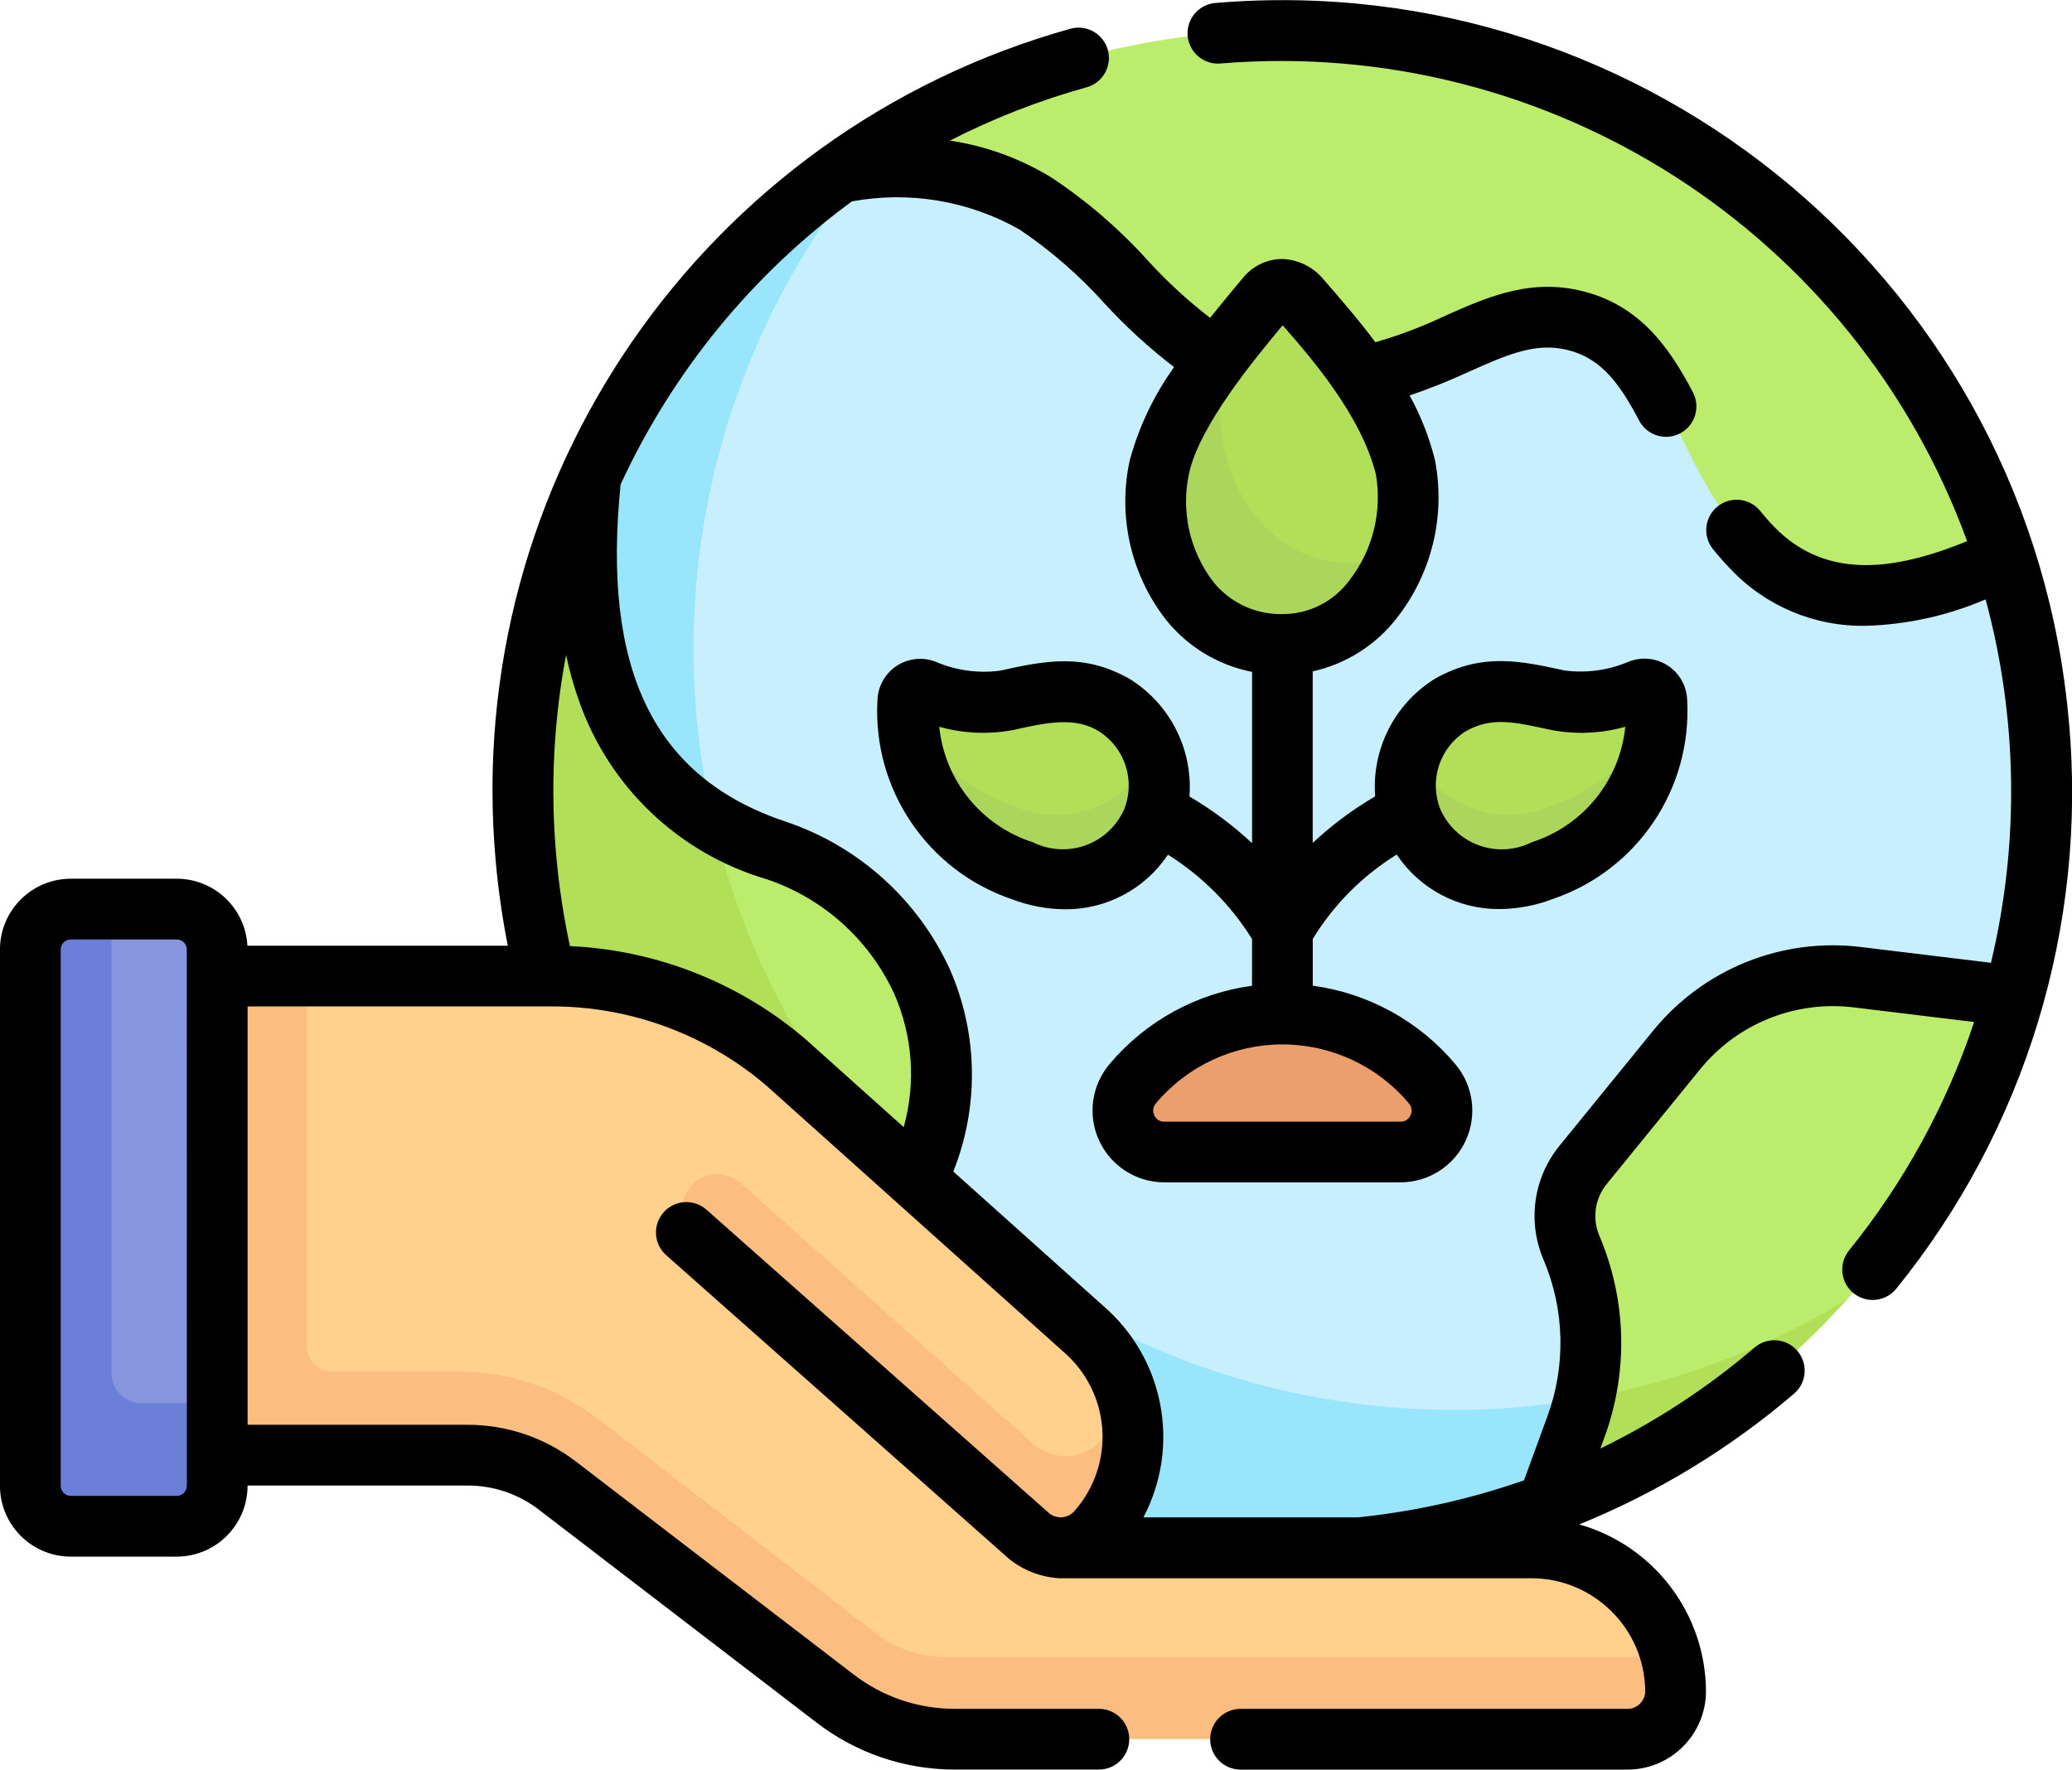
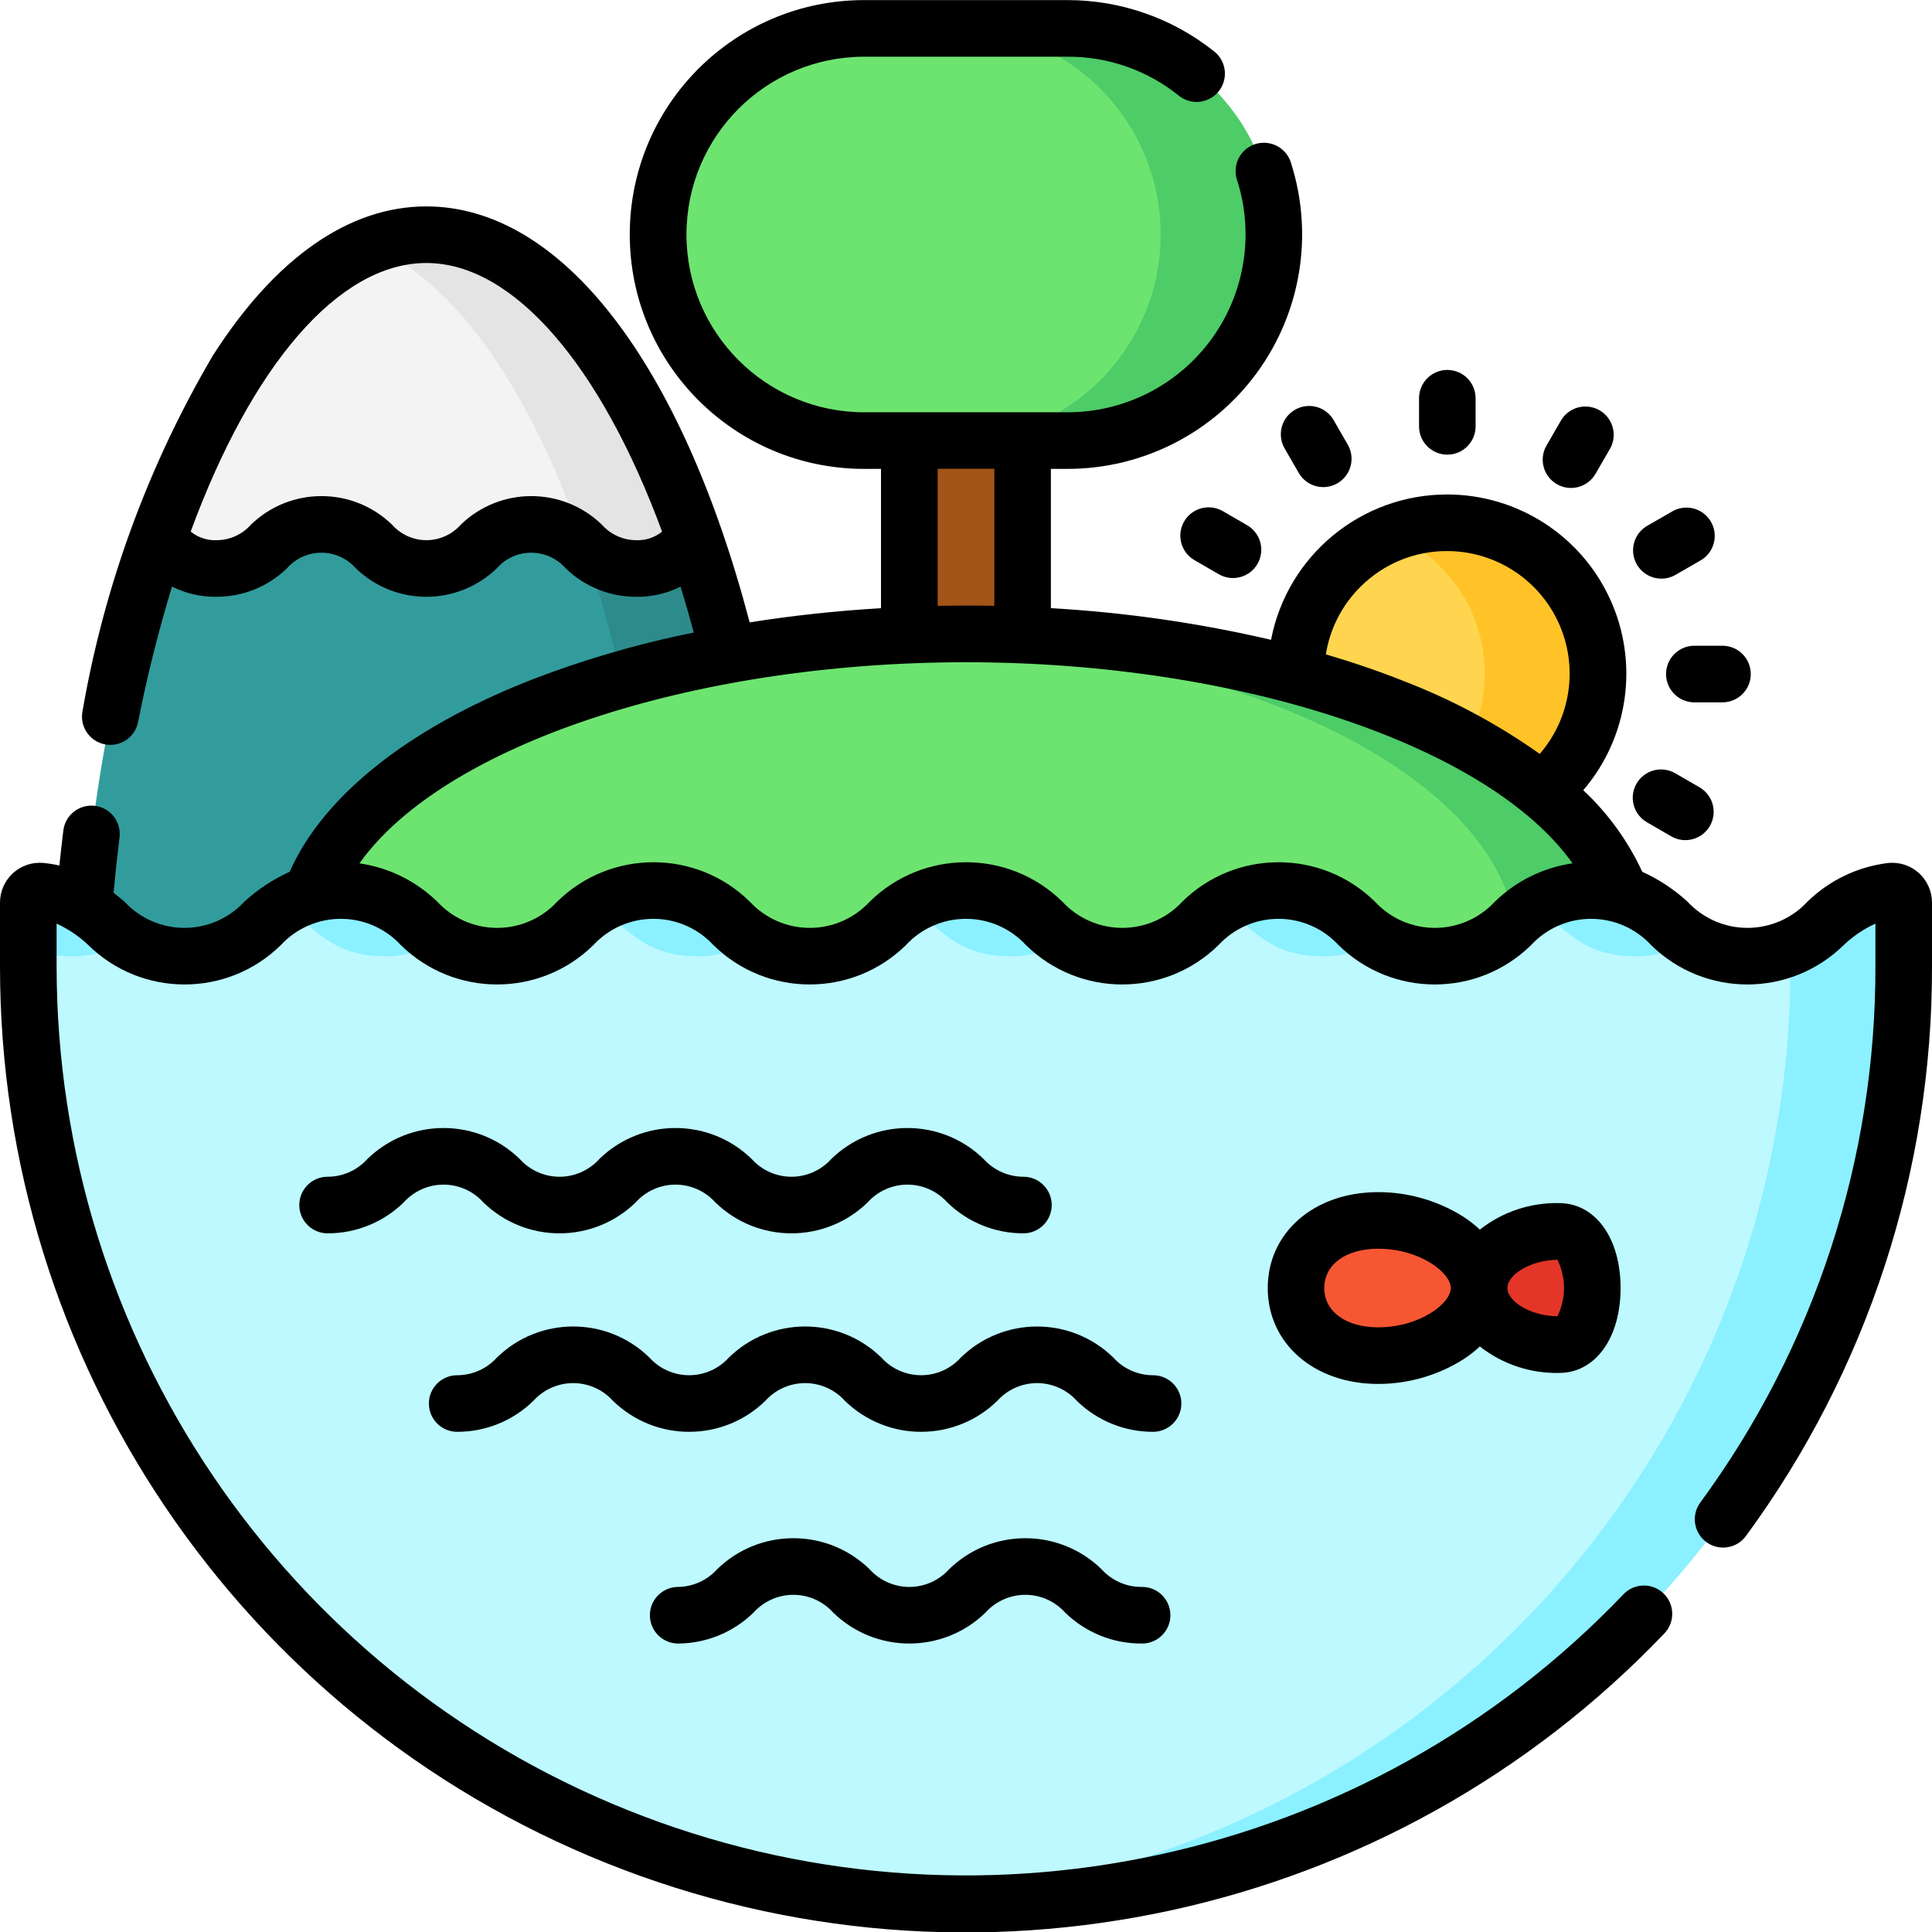
- <svg xmlns="http://www.w3.org/2000/svg" width="100.685" height="86" viewBox="0 0 100.685 86">
-   <g id="Grupo_95543" data-name="Grupo 95543" transform="translate(-205.658 -213)">
-     <g id="Grupo_94634" data-name="Grupo 94634">
-       <path id="Trazado_151430" data-name="Trazado 151430" d="M233.982,260.336a37.377,37.377,0,0,1-.962-5.767c-1.776-20.34,11.3-37.651,31.6-39.43a36.561,36.561,0,0,1,37.661,23.516,9.61,9.61,0,0,0,.811,1.45,37.238,37.238,0,0,1,.408,21.331,22.684,22.684,0,0,0-2.59,3.822c-5.12,12.277-17.37,20.055-31.517,21.3L256,289.8l-21.174-26.781Z" fill="#c8effe" />
-       <path id="Trazado_151431" data-name="Trazado 151431" d="M280.9,286.078a36.868,36.868,0,0,1-9.721,2.2L256,289.8,235.379,262.62l-.845-2.686a37.144,37.144,0,0,1-.96-5.766c-.505-5.784-1.812-10.857.134-15.936.281-.734.71-2.184.71-2.184a37.135,37.135,0,0,1,12.1-14.684l1.235-.278-.173.212a36.977,36.977,0,0,0,31.891,60.091,37.523,37.523,0,0,0,4.633-.7Z" fill="#99e6fc" />
-       <path id="Trazado_151432" data-name="Trazado 151432" d="M303.093,240.106l-.11.057c-3.279,1.474-8.411,3.381-12.2-.565-4.073-4.245-4-10.188-8.967-11.089-3.822-.691-6.575,3.008-12.332,3.01-6.814,0-8.479-5.49-13.492-8.613a13.634,13.634,0,0,0-9.322-1.559l-.177.032a36.88,36.88,0,0,1,56.6,18.727Z" fill="#bbec6c" />
-       <path id="Trazado_151433" data-name="Trazado 151433" d="M250.256,270.268l-3.733,8.533L234.37,263.234s-1.634-6.476-1.8-8.452c-.579-6.62,2.023-10.248,2.023-10.248a12.413,12.413,0,0,0,8.78,9.794,11.462,11.462,0,0,1,6.888,15.94Z" fill="#bbec6c" />
-       <g id="Grupo_94626" data-name="Grupo 94626">
-         <path id="Trazado_151434" data-name="Trazado 151434" d="M303.5,261.436a37.028,37.028,0,0,1-8.107,14.741s-1.476,1.2-2.212,1.9a29.489,29.489,0,0,1-11.109,6.837l.519-2.73a3.14,3.14,0,0,0,.054-1.21,11.844,11.844,0,0,0-.63-7.341,3.942,3.942,0,0,1,.571-4.02l4.524-5.562a9.839,9.839,0,0,1,8.816-3.558Z" fill="#bbec6c" />
-       </g>
-       <path id="Trazado_151435" data-name="Trazado 151435" d="M250.094,270.636l-3.571,8.165-13.506-15.678-.845-2.687a37.2,37.2,0,0,1,2.246-24.388l-.057.385c-.585,5.591-.26,12.747,5.949,16.5a36.824,36.824,0,0,0,9.784,17.7Z" fill="#b1e058" />
-       <g id="Grupo_94627" data-name="Grupo 94627">
-         <path id="Trazado_151436" data-name="Trazado 151436" d="M295.392,276.176a36.822,36.822,0,0,1-14.488,9.9h0l1.335-3.738a11.732,11.732,0,0,0,.409-1.369,36.581,36.581,0,0,0,12.746-4.8Z" fill="#b1e058" />
-       </g>
-       <g id="Grupo_94630" data-name="Grupo 94630">
-         <g id="Grupo_94629" data-name="Grupo 94629">
-           <path id="Trazado_151437" data-name="Trazado 151437" d="M243.486,264.535l14.342,12.938a6.979,6.979,0,0,1,2.41,5.037s-.021.15-.021.216a6.649,6.649,0,0,1-2.078,4.352s-.821,1.117-1.513,1.084l22.909.013a7.039,7.039,0,0,1,6.847,5.364s.081,1.08.081,1.648c0,1.29-1.673,1.586-2.97,1.586l-31.538-.06a9.412,9.412,0,0,1-5.78-1.981l-13.611-10.586c-1.234-.953-2.752-1.47-7.463-1.47l-9.974.273.192-21.94,5.26-.764h11.455a17.417,17.417,0,0,1,11.452,4.29Z" fill="#ffd18d" />
-           <g id="Grupo_94628" data-name="Grupo 94628">
-             <path id="Trazado_151438" data-name="Trazado 151438" d="M239.044,270.912a1.712,1.712,0,0,0,.331,2.154l15.569,13.883a2.353,2.353,0,0,0,3.312-.226,6.971,6.971,0,0,0,1.731-4.855,6.969,6.969,0,0,1-.794,1.1,2.352,2.352,0,0,1-3.312.225l-14.228-12.687a1.712,1.712,0,0,0-2.609.4Z" fill="#fbbd80" />
-           </g>
-           <path id="Trazado_151439" data-name="Trazado 151439" d="M220.58,278.443a1.22,1.22,0,0,0,1.22,1.22h6.172a11.1,11.1,0,0,1,6.748,2.3l13.506,10.423a5.466,5.466,0,0,0,3.348,1.151h34.809a6.93,6.93,0,0,1,.2,1.648,2.326,2.326,0,0,1-.686,1.652,2.354,2.354,0,0,1-1.662.685H251.574a9.407,9.407,0,0,1-5.781-1.981l-13.508-10.424a7.052,7.052,0,0,0-4.313-1.472H215.966l-.118-23.4h4.731v18.2Z" fill="#fbbd80" />
-         </g>
-       </g>
-       <g id="Grupo_94631" data-name="Grupo 94631">
-         <path id="Trazado_151440" data-name="Trazado 151440" d="M207.874,259.957l.187,23.82a2.44,2.44,0,0,0,2.44,2.441l2.965.335a2.441,2.441,0,0,0,2.44-2.44l.308-2.912V259.622a2.44,2.44,0,0,0-2.44-2.441h-2.7l-.76.335A2.44,2.44,0,0,0,207.874,259.957Z" fill="#8795de" />
-         <path id="Trazado_151441" data-name="Trazado 151441" d="M211.074,257.181h-1.5a2.442,2.442,0,0,0-2.44,2.441v25.114a2.442,2.442,0,0,0,2.44,2.441h4.2a2.44,2.44,0,0,0,2.44-2.441V281.2h-3.674a1.465,1.465,0,0,1-1.464-1.464V257.181Z" fill="#6c7fd8" />
-       </g>
-       <g id="Grupo_94632" data-name="Grupo 94632">
-         <path id="Trazado_151442" data-name="Trazado 151442" d="M261.277,252.906a9.12,9.12,0,0,0,.4-3.393,4.361,4.361,0,0,0-1.863-2.243c-1.892-1.011-2.812-.728-5.261-.229a7.358,7.358,0,0,1-3.958-.5.6.6,0,0,0-.821.544c-.005.216,0,.466.012.742,0,0,.239.874.345,1.387.428,2.08,1.605,3.9,5.238,5.27,2.826,1.066,4.807.722,5.9-1.575Z" fill="#b1e058" />
-         <path id="Trazado_151443" data-name="Trazado 151443" d="M249.79,247.824a8.106,8.106,0,0,0,5.536,7.486,4.721,4.721,0,0,0,6.307-2.352,4.313,4.313,0,0,0,.048-3.445.23.23,0,0,1-.022.048,5.125,5.125,0,0,1-6.849,2.557,8.872,8.872,0,0,1-5.02-4.294Z" fill="#aad65c" />
-       </g>
-       <path id="Trazado_151444" data-name="Trazado 151444" d="M273.948,235.689c-.846-3.512-3.812-6.63-5.2-8.263a1,1,0,0,0-1.532.007c-.337.406-.779.928-1.264,1.527,0,0-2.856,4.514-3.338,6.729-.854,3.915.8,8.132,5.36,8.115a4.807,4.807,0,0,0,3.809-1.533,27.692,27.692,0,0,0,1.78-2.253,7.673,7.673,0,0,0,.387-4.329Z" fill="#b1e058" />
-       <path id="Trazado_151445" data-name="Trazado 151445" d="M273.56,240.017c-.866,2.3-2.751,4.3-5.589,4.3-4.56.018-6.829-4.715-5.974-8.629.486-2.236,2.465-4.9,3.992-6.78a9.733,9.733,0,0,0-.86,2.271c-.911,4.174,1.508,9.222,6.373,9.2a5.807,5.807,0,0,0,2.058-.366Z" fill="#aad65c" />
-       <g id="Grupo_94633" data-name="Grupo 94633">
-         <path id="Trazado_151446" data-name="Trazado 151446" d="M274.67,252.906a9.12,9.12,0,0,1-.4-3.393,4.361,4.361,0,0,1,1.863-2.243c1.892-1.011,2.812-.728,5.261-.229a7.358,7.358,0,0,0,3.958-.5.6.6,0,0,1,.821.544c.005.216,0,.466-.012.742,0,0-.239.874-.345,1.387-.428,2.08-1.605,3.9-5.238,5.27-2.827,1.066-4.807.722-5.9-1.575Z" fill="#b1e058" />
-         <path id="Trazado_151447" data-name="Trazado 151447" d="M286.157,247.824a8.106,8.106,0,0,1-5.536,7.486,4.721,4.721,0,0,1-6.307-2.352,4.313,4.313,0,0,1-.048-3.445.23.23,0,0,0,.022.048,5.125,5.125,0,0,0,6.849,2.557,8.872,8.872,0,0,0,5.02-4.294Z" fill="#aad65c" />
-       </g>
-       <path id="Trazado_151448" data-name="Trazado 151448" d="M262.227,268.985a2.015,2.015,0,0,1-1.526-3.32,9.5,9.5,0,0,1,14.546,0,2.016,2.016,0,0,1-1.528,3.32Z" fill="#ea9f6c" />
+ <svg xmlns="http://www.w3.org/2000/svg" width="86" height="86" viewBox="0 0 86 86">
+   <g id="Grupo_95544" data-name="Grupo 95544" transform="translate(-213 -213)">
+     <circle id="Elipse_5050" data-name="Elipse 5050" cx="6.719" cy="6.719" r="6.719" transform="translate(270.692 236.27)" fill="#ffd54f" />
+     <path id="Trazado_151399" data-name="Trazado 151399" d="M277.42,236.27a6.7,6.7,0,0,0-2.52.487,6.719,6.719,0,0,1-.017,12.457,6.719,6.719,0,1,0,2.537-12.944Z" fill="#ffc328" />
+     <path id="Trazado_151400" data-name="Trazado 151400" d="M253.481,232.608h5.039v10.381h-5.039Z" fill="#a35418" />
+     <path id="Trazado_151401" data-name="Trazado 151401" d="M247.483,259.743c-.052-19.36-6.972-36.3-15.5-36.3s-15.451,16.936-15.5,36.3Z" fill="#329c9d" />
+     <path id="Trazado_151402" data-name="Trazado 151402" d="M231.98,223.447a6.763,6.763,0,0,0-2.519.5c7.333,2.933,12.936,18.382,12.982,35.794h5.04c-.052-19.36-6.972-36.3-15.5-36.3Z" fill="#2d8b8c" />
+     <path id="Trazado_151403" data-name="Trazado 151403" d="M243.958,237.075a3.706,3.706,0,0,1-2.636,1.23c-2.336,0-2.336-1.962-4.671-1.962s-2.335,1.962-4.671,1.962-2.335-1.962-4.67-1.962-2.334,1.962-4.67,1.962A3.706,3.706,0,0,1,220,237.074c2.844-8.209,7.153-13.626,11.978-13.626S241.116,228.866,243.958,237.075Z" fill="#f3f3f3" />
+     <path id="Trazado_151404" data-name="Trazado 151404" d="M231.98,223.447a6.745,6.745,0,0,0-2.519.5c3.841,1.536,7.207,6.507,9.548,13.393a3.223,3.223,0,0,0,2.313.962,3.706,3.706,0,0,0,2.636-1.23C241.116,228.866,236.8,223.447,231.98,223.447Z" fill="#e4e4e4" />
+     <path id="Trazado_151405" data-name="Trazado 151405" d="M260.529,232.608h-9.058a9.174,9.174,0,0,1,0-18.348h9.058a9.174,9.174,0,1,1,0,18.348Z" fill="#6de470" />
+     <path id="Trazado_151406" data-name="Trazado 151406" d="M260.529,214.26H255.49a9.174,9.174,0,0,1,0,18.348h5.039a9.174,9.174,0,1,0,0-18.348Z" fill="#4dcc68" />
+     <ellipse id="Elipse_5051" data-name="Elipse 5051" cx="29.563" cy="13.941" rx="29.563" ry="13.941" transform="translate(226.438 241.219)" fill="#6de470" />
+     <path id="Trazado_151407" data-name="Trazado 151407" d="M256,241.219q-1.273,0-2.519.051c15.147.6,27.042,6.591,27.042,13.89s-11.9,13.288-27.042,13.891q1.245.05,2.519.051c16.327,0,29.563-6.242,29.563-13.942S272.327,241.219,256,241.219Z" fill="#4dcc68" />
+     <path id="Trazado_151408" data-name="Trazado 151408" d="M297.74,253.177a.51.51,0,0,0-.558-.509c-2.932.294-3.118,2.9-6.4,2.9-3.479,0-3.479-2.922-6.958-2.922s-3.479,2.922-6.957,2.922-3.478-2.922-6.957-2.922-3.478,2.922-6.957,2.922-3.478-2.922-6.956-2.922-3.478,2.922-6.956,2.922-3.478-2.922-6.956-2.922-3.479,2.922-6.957,2.922-3.478-2.922-6.957-2.922-3.478,2.922-6.956,2.922c-3.281,0-3.467-2.6-6.4-2.9a.511.511,0,0,0-.559.509V256a41.74,41.74,0,0,0,83.48,0Z" fill="#bdf9ff" />
+     <g id="Grupo_94624" data-name="Grupo 94624">
+       <path id="Trazado_151409" data-name="Trazado 151409" d="M257.915,255.563a4.348,4.348,0,0,0,2.52-.721c-1.323-.866-2.085-2.2-4.437-2.2a4.348,4.348,0,0,0-2.52.721C254.8,254.227,255.563,255.563,257.915,255.563Z" fill="#8bf0ff" />
+       <path id="Trazado_151410" data-name="Trazado 151410" d="M285.743,255.563a4.359,4.359,0,0,0,2.521-.72c-1.324-.866-2.086-2.2-4.439-2.2a4.348,4.348,0,0,0-2.52.72C282.628,254.227,283.391,255.563,285.743,255.563Z" fill="#8bf0ff" />
+       <path id="Trazado_151411" data-name="Trazado 151411" d="M271.829,255.563a4.342,4.342,0,0,0,2.519-.721c-1.322-.866-2.084-2.2-4.437-2.2a4.345,4.345,0,0,0-2.519.721C268.714,254.227,269.476,255.563,271.829,255.563Z" fill="#8bf0ff" />
+       <path id="Trazado_151412" data-name="Trazado 151412" d="M244,255.563a4.345,4.345,0,0,0,2.519-.721c-1.322-.866-2.084-2.2-4.436-2.2a4.348,4.348,0,0,0-2.52.721c1.322.865,2.085,2.2,4.437,2.2Z" fill="#8bf0ff" />
+       <path id="Trazado_151413" data-name="Trazado 151413" d="M297.182,252.668c-2.223.223-2.868,1.771-4.481,2.507V256a41.74,41.74,0,0,1-39.22,41.662c.833.05,1.673.078,2.519.078A41.739,41.739,0,0,0,297.74,256v-2.823a.51.51,0,0,0-.558-.509Z" fill="#8bf0ff" />
+       <path id="Trazado_151414" data-name="Trazado 151414" d="M216.177,255.563a4.347,4.347,0,0,0,2.519-.721c-1.212-.793-1.953-1.981-3.878-2.174a.511.511,0,0,0-.558.509v2A4.5,4.5,0,0,0,216.177,255.563Z" fill="#8bf0ff" />
+       <path id="Trazado_151415" data-name="Trazado 151415" d="M230.09,255.563a4.345,4.345,0,0,0,2.519-.721c-1.322-.866-2.084-2.2-4.437-2.2a4.345,4.345,0,0,0-2.519.721C226.975,254.227,227.737,255.563,230.09,255.563Z" fill="#8bf0ff" />
    </g>
-     <path id="Trazado_151449" data-name="Trazado 151449" d="M306.194,248.1a38.393,38.393,0,0,0-41.448-34.958,1.476,1.476,0,1,0,.248,2.941,35.508,35.508,0,0,1,36.253,23.22c-3.258,1.324-6.766,2.018-9.4-.724-.231-.24-.457-.5-.674-.768a1.476,1.476,0,0,0-2.3,1.849c.271.337.555.661.845.963a8.822,8.822,0,0,0,6.607,2.792,15.927,15.927,0,0,0,5.82-1.284,35.748,35.748,0,0,1,.26,17.662l-6.3-.764a11.256,11.256,0,0,0-10.139,4.093l-4.524,5.56a5.4,5.4,0,0,0-.784,5.529,10.352,10.352,0,0,1,.193,7.627l-1.137,3.109a35.476,35.476,0,0,1-8.071,1.8H261.219a8.4,8.4,0,0,0-1.951-10.279l-7.285-6.529a12.737,12.737,0,0,0-.159-9.807,13.5,13.5,0,0,0-7.988-7.2c-6.391-2.134-8.941-7.343-8.021-16.386a35.526,35.526,0,0,1,11.238-13.758,12.082,12.082,0,0,1,8.161,1.375,22.346,22.346,0,0,1,4.121,3.59,26.154,26.154,0,0,0,3.376,3.088,14.146,14.146,0,0,0-2.157,4.538A9.363,9.363,0,0,0,262.3,243.1a7.115,7.115,0,0,0,4.2,2.555v8.324a17.294,17.294,0,0,0-3.043-2.268,6.175,6.175,0,0,0-2.951-5.741c-2.169-1.2-3.94-.894-6.251-.374a5.956,5.956,0,0,1-3.124-.431,2.077,2.077,0,0,0-2.836,1.883,9.646,9.646,0,0,0,6.5,9.644,7.407,7.407,0,0,0,2.609.5,5.95,5.95,0,0,0,5.008-2.654,12.841,12.841,0,0,1,4.086,4.1v2.272a10.97,10.97,0,0,0-6.923,3.806,3.491,3.491,0,0,0,2.653,5.748l11.492,0h0a3.491,3.491,0,0,0,2.656-5.746,10.971,10.971,0,0,0-6.927-3.812v-2.273a12.491,12.491,0,0,1,4.08-4.1,5.95,5.95,0,0,0,5.005,2.649,7.384,7.384,0,0,0,2.609-.5,9.643,9.643,0,0,0,6.5-9.643,2.075,2.075,0,0,0-2.835-1.883,5.953,5.953,0,0,1-3.125.43c-2.106-.458-3.978-.884-6.251.374a6.179,6.179,0,0,0-2.951,5.746,16.766,16.766,0,0,0-3.034,2.263v-8.339a7.125,7.125,0,0,0,4.113-2.626,9.5,9.5,0,0,0,1.822-7.669,13.125,13.125,0,0,0-1.225-3.114,29.9,29.9,0,0,0,2.913-1.169c1.705-.759,3.051-1.358,4.482-1.1,1.783.324,2.727,1.524,3.756,3.487a1.476,1.476,0,0,0,2.615-1.37c-1.192-2.273-2.724-4.455-5.844-5.021-2.327-.421-4.3.457-6.209,1.306a22.24,22.24,0,0,1-3.378,1.28c-.821-1.1-1.717-2.131-2.624-3.174a2.726,2.726,0,0,0-1.9-.873,2.468,2.468,0,0,0-1.889.894c-.459.551-.893,1.063-1.618,1.967a23.534,23.534,0,0,1-3.009-2.765,24.609,24.609,0,0,0-4.677-4.039,13.146,13.146,0,0,0-4.959-1.81,35.267,35.267,0,0,1,6.646-2.592,1.476,1.476,0,0,0-.79-2.845A38.425,38.425,0,0,0,229.741,254.8a39.128,39.128,0,0,0,.593,4.163H217.681a3.445,3.445,0,0,0-3.435-3.256H209.1a3.448,3.448,0,0,0-3.444,3.444v26.06a3.448,3.448,0,0,0,3.444,3.444h5.144a3.448,3.448,0,0,0,3.444-3.444V285.2H228.4a5.657,5.657,0,0,1,3.423,1.157l13.52,10.368a10.993,10.993,0,0,0,6.69,2.279h7.023a1.476,1.476,0,1,0,0-2.952h-7.023a8.029,8.029,0,0,1-4.889-1.666l-13.525-10.371a8.623,8.623,0,0,0-5.219-1.767H217.69V261.913h14.775a16.022,16.022,0,0,1,10.491,3.9l14.352,12.863.021.018a5.447,5.447,0,0,1,.537,7.749.886.886,0,0,1-1.23.1l-16.647-14.748a1.476,1.476,0,1,0-1.958,2.21l16.662,14.761a4.306,4.306,0,0,0,2.417.939c5.691,0,17.347.005,22.919,0a5.544,5.544,0,0,1,5.576,5.5.863.863,0,0,1-.874.849H265.94a1.476,1.476,0,1,0,0,2.952h18.791a3.818,3.818,0,0,0,3.826-3.8,8.477,8.477,0,0,0-6.157-8.117,38.151,38.151,0,0,0,10.435-6.352,1.476,1.476,0,0,0-1.917-2.245,35.318,35.318,0,0,1-7.495,4.912l.2-.548a13.3,13.3,0,0,0-.247-9.794,2.457,2.457,0,0,1,.356-2.514l4.524-5.56a8.319,8.319,0,0,1,7.494-3.025l5.837.708a35.483,35.483,0,0,1-6.081,11.105,1.476,1.476,0,1,0,2.3,1.854,38.3,38.3,0,0,0,8.391-27.526Zm-50.359,5.831a6.583,6.583,0,0,1-4.535-5.608,7.908,7.908,0,0,0,3.54.167c1.7-.379,3.081-.681,4.271.085a3.126,3.126,0,0,1,1.178,3.75A3.259,3.259,0,0,1,255.835,253.928Zm20.99-5.356c1.319-.78,2.445-.474,4.271-.085a7.908,7.908,0,0,0,3.54-.167,6.584,6.584,0,0,1-4.536,5.608,3.259,3.259,0,0,1-4.454-1.606,3.124,3.124,0,0,1,1.179-3.75Zm-2.707,18.048a.524.524,0,0,1,.078.586.5.5,0,0,1-.477.307h0l-11.491,0a.505.505,0,0,1-.478-.307.527.527,0,0,1,.079-.586,8.025,8.025,0,0,1,12.289,0Zm-6.129-37.812c1.36,1.557,3.8,4.35,4.524,7.226a6.573,6.573,0,0,1-1.271,5.151,4.023,4.023,0,0,1-3.276,1.659h-.019a4.2,4.2,0,0,1-3.357-1.6,6.436,6.436,0,0,1-1.152-5.24c.51-2.339,3.206-5.587,4.551-7.2Zm-53.251,56.4a.493.493,0,0,1-.492.492H209.1a.493.493,0,0,1-.492-.492v-26.06a.493.493,0,0,1,.492-.492h5.144a.493.493,0,0,1,.492.492ZM244.9,263.59a18.964,18.964,0,0,0-11.547-4.608,35.984,35.984,0,0,1-.67-4.441,35.571,35.571,0,0,1,.482-9.709,17.277,17.277,0,0,0,.625,2.22,13.774,13.774,0,0,0,9.112,8.676,10.5,10.5,0,0,1,6.222,5.6,9.672,9.672,0,0,1,.449,6.454l-4.655-4.171Z" />
+     <path id="Trazado_151416" data-name="Trazado 151416" d="M278.839,270.335c0,1.662-2.241,3.009-4.491,3.009s-3.656-1.347-3.656-3.009,1.407-3.01,3.656-3.01S278.839,268.673,278.839,270.335Z" fill="#f75632" />
+     <path id="Trazado_151417" data-name="Trazado 151417" d="M282.4,272.854c-1.968,0-3.563-1.128-3.563-2.519s1.6-2.52,3.563-2.52S284.37,272.854,282.4,272.854Z" fill="#e33629" />
+     <g id="Grupo_94625" data-name="Grupo 94625">
+       <path id="Trazado_151418" data-name="Trazado 151418" d="M277.424,233.238h0a1.26,1.26,0,0,0,1.26-1.258l0-1.251a1.26,1.26,0,0,0-1.258-1.262h0a1.26,1.26,0,0,0-1.26,1.258l0,1.252A1.26,1.26,0,0,0,277.424,233.238Z" />
+       <path id="Trazado_151419" data-name="Trazado 151419" d="M270.2,232.99l.624,1.084a1.26,1.26,0,0,0,2.184-1.256l-.625-1.085a1.26,1.26,0,1,0-2.183,1.257Z" />
+       <path id="Trazado_151420" data-name="Trazado 151420" d="M267.432,235.753a1.26,1.26,0,1,0-1.263,2.181l1.083.627a1.26,1.26,0,0,0,1.263-2.181Z" />
+       <path id="Trazado_151421" data-name="Trazado 151421" d="M286.307,249.6l1.083.627a1.246,1.246,0,0,0,.63.17,1.26,1.26,0,0,0,.633-2.35l-1.083-.627a1.259,1.259,0,1,0-1.262,2.18Z" />
+       <path id="Trazado_151422" data-name="Trazado 151422" d="M288.422,241.744a1.26,1.26,0,0,0,0,2.52l1.251,0h0a1.26,1.26,0,0,0,0-2.52l-1.252,0Z" />
+       <path id="Trazado_151423" data-name="Trazado 151423" d="M286.955,238.757a1.253,1.253,0,0,0,.627-.168l1.085-.625a1.26,1.26,0,1,0-1.257-2.183l-1.085.624a1.26,1.26,0,0,0,.63,2.352Z" />
+       <path id="Trazado_151424" data-name="Trazado 151424" d="M282.3,234.551a1.259,1.259,0,0,0,1.721-.458l.627-1.083a1.26,1.26,0,1,0-2.18-1.263l-.627,1.083a1.259,1.259,0,0,0,.459,1.721Z" />
+       <path id="Trazado_151425" data-name="Trazado 151425" d="M298.416,251.862a1.772,1.772,0,0,0-1.361-.448,6.208,6.208,0,0,0-3.6,1.723,3.638,3.638,0,0,1-5.338,0,7.612,7.612,0,0,0-2.014-1.33,11.71,11.71,0,0,0-2.626-3.632,7.977,7.977,0,0,0-6.052-13.164h-.011a7.982,7.982,0,0,0-7.836,6.469,57.575,57.575,0,0,0-9.8-1.408v-6.2h.75a10.442,10.442,0,0,0,9.945-13.6,1.26,1.26,0,1,0-2.4.764,7.92,7.92,0,0,1-7.544,10.316h-9.058a7.914,7.914,0,1,1,0-15.828h9.058a7.83,7.83,0,0,1,4.927,1.719,1.26,1.26,0,1,0,1.569-1.971,10.467,10.467,0,0,0-6.5-2.268h-9.058a10.434,10.434,0,0,0,0,20.868h.75v6.2c-1.993.119-3.952.331-5.847.632-3.056-11.613-8.406-18.516-14.394-18.516-3.445,0-6.733,2.3-9.508,6.652a47,47,0,0,0-5.794,15.813,1.26,1.26,0,0,0,.991,1.481,1.222,1.222,0,0,0,.246.024,1.261,1.261,0,0,0,1.235-1.014,60.032,60.032,0,0,1,1.512-6.033,4.224,4.224,0,0,0,1.978.454,4.482,4.482,0,0,0,3.146-1.276,2.037,2.037,0,0,1,3.049,0,4.516,4.516,0,0,0,6.292,0,2.037,2.037,0,0,1,3.049,0,4.482,4.482,0,0,0,3.146,1.276,4.222,4.222,0,0,0,1.976-.454q.308,1,.589,2.046a44.391,44.391,0,0,0-7.388,2.166c-5.378,2.136-9.121,5.137-10.6,8.483a7.575,7.575,0,0,0-2.018,1.331,3.635,3.635,0,0,1-5.336,0c-.153-.129-.314-.264-.485-.4.075-.813.162-1.626.26-2.426a1.26,1.26,0,1,0-2.5-.309c-.063.5-.12,1.014-.173,1.525a5.817,5.817,0,0,0-.706-.114A1.771,1.771,0,0,0,213,253.177V256a42.988,42.988,0,0,0,74.088,29.708,1.26,1.26,0,0,0-1.822-1.741A40.48,40.48,0,0,1,215.52,256v-1.886a5.171,5.171,0,0,1,1.408.952,6.113,6.113,0,0,0,8.576,0,3.635,3.635,0,0,1,5.336,0,6.115,6.115,0,0,0,8.577,0,3.635,3.635,0,0,1,5.336,0,6.115,6.115,0,0,0,8.577,0,3.635,3.635,0,0,1,5.336,0,6.115,6.115,0,0,0,8.577,0,3.635,3.635,0,0,1,5.336,0,6.116,6.116,0,0,0,8.578,0,3.635,3.635,0,0,1,5.336,0,6.117,6.117,0,0,0,8.579,0,5.139,5.139,0,0,1,1.409-.952V256a40.167,40.167,0,0,1-7.8,23.889,1.26,1.26,0,0,0,2.033,1.489A42.667,42.667,0,0,0,299,256v-2.823a1.777,1.777,0,0,0-.584-1.315Zm-57.094-14.817a2.039,2.039,0,0,1-1.526-.686,4.514,4.514,0,0,0-6.29,0,2.038,2.038,0,0,1-3.05,0,4.515,4.515,0,0,0-6.291,0,2.035,2.035,0,0,1-1.525.686,1.7,1.7,0,0,1-1.152-.383c2.717-7.389,6.579-11.955,10.492-11.955,3.871,0,7.758,4.545,10.491,11.957a1.7,1.7,0,0,1-1.149.381Zm32.234,2.078a5.424,5.424,0,0,1,3.854-1.593h.008a5.458,5.458,0,0,1,4.122,9.029,27.58,27.58,0,0,0-6.039-3.236c-1.1-.439-2.268-.838-3.482-1.195a5.423,5.423,0,0,1,1.537-3.005Zm-18.816-5.255h2.52v6.1q-.629-.012-1.26-.012t-1.26.012Zm24.8,19.269a3.635,3.635,0,0,1-5.336,0,6.116,6.116,0,0,0-8.578,0,3.635,3.635,0,0,1-5.336,0,6.115,6.115,0,0,0-8.577,0,3.634,3.634,0,0,1-5.335,0,6.115,6.115,0,0,0-8.577,0,3.635,3.635,0,0,1-5.336,0A6.242,6.242,0,0,0,229,251.431c3.7-5.206,14.706-8.952,27-8.952s23.294,3.746,27,8.951a6.239,6.239,0,0,0-3.46,1.707Z" />
+       <path id="Trazado_151426" data-name="Trazado 151426" d="M234.515,266.521a4.86,4.86,0,0,0,6.783,0,2.382,2.382,0,0,1,3.542,0,4.86,4.86,0,0,0,6.783,0,2.382,2.382,0,0,1,3.542,0,4.836,4.836,0,0,0,3.391,1.379,1.259,1.259,0,1,0,0-2.519,2.388,2.388,0,0,1-1.771-.789,4.857,4.857,0,0,0-6.783,0,2.381,2.381,0,0,1-3.541,0,4.857,4.857,0,0,0-6.783,0,2.382,2.382,0,0,1-3.542,0,4.859,4.859,0,0,0-6.784,0,2.381,2.381,0,0,1-1.77.789,1.259,1.259,0,1,0,0,2.519,4.836,4.836,0,0,0,3.391-1.379,2.382,2.382,0,0,1,3.542,0Z" />
+       <path id="Trazado_151427" data-name="Trazado 151427" d="M265.586,275.476a1.259,1.259,0,0,0-1.26-1.259,2.382,2.382,0,0,1-1.771-.79,4.859,4.859,0,0,0-6.783,0,2.382,2.382,0,0,1-3.542,0,4.857,4.857,0,0,0-6.783,0,2.382,2.382,0,0,1-3.542,0,4.857,4.857,0,0,0-6.783,0,2.383,2.383,0,0,1-1.771.789,1.259,1.259,0,1,0,0,2.519,4.837,4.837,0,0,0,3.392-1.379,2.382,2.382,0,0,1,3.542,0,4.86,4.86,0,0,0,6.783,0,2.382,2.382,0,0,1,3.542,0,4.86,4.86,0,0,0,6.783,0,2.381,2.381,0,0,1,3.541,0,4.837,4.837,0,0,0,3.392,1.379,1.26,1.26,0,0,0,1.26-1.26Z" />
+       <path id="Trazado_151428" data-name="Trazado 151428" d="M262.032,282.851a4.859,4.859,0,0,0-6.783,0,2.382,2.382,0,0,1-3.542,0,4.857,4.857,0,0,0-6.783,0,2.383,2.383,0,0,1-1.771.789,1.26,1.26,0,0,0,0,2.519,4.837,4.837,0,0,0,3.392-1.379,2.382,2.382,0,0,1,3.542,0,4.86,4.86,0,0,0,6.783,0,2.382,2.382,0,0,1,3.542,0,4.836,4.836,0,0,0,3.391,1.379,1.26,1.26,0,1,0,0-2.519,2.382,2.382,0,0,1-1.771-.79Z" />
+       <path id="Trazado_151429" data-name="Trazado 151429" d="M278.873,267.734a5.323,5.323,0,0,0-.751-.585,7.112,7.112,0,0,0-3.774-1.083c-2.848,0-4.916,1.795-4.916,4.269s2.068,4.269,4.916,4.269a7.112,7.112,0,0,0,3.774-1.084,5.25,5.25,0,0,0,.751-.585,5.511,5.511,0,0,0,3.53,1.179c1.611,0,2.735-1.554,2.735-3.779s-1.124-3.78-2.735-3.78a5.511,5.511,0,0,0-3.53,1.179Zm-4.525,4.35c-1.433,0-2.4-.7-2.4-1.749s.963-1.75,2.4-1.75c1.844,0,3.232,1.061,3.232,1.75s-1.388,1.749-3.232,1.749Zm7.978-.49c-1.26-.026-2.227-.688-2.227-1.259s.967-1.233,2.227-1.259a2.851,2.851,0,0,1,0,2.518Z" />
+     </g>
  </g>
</svg>
